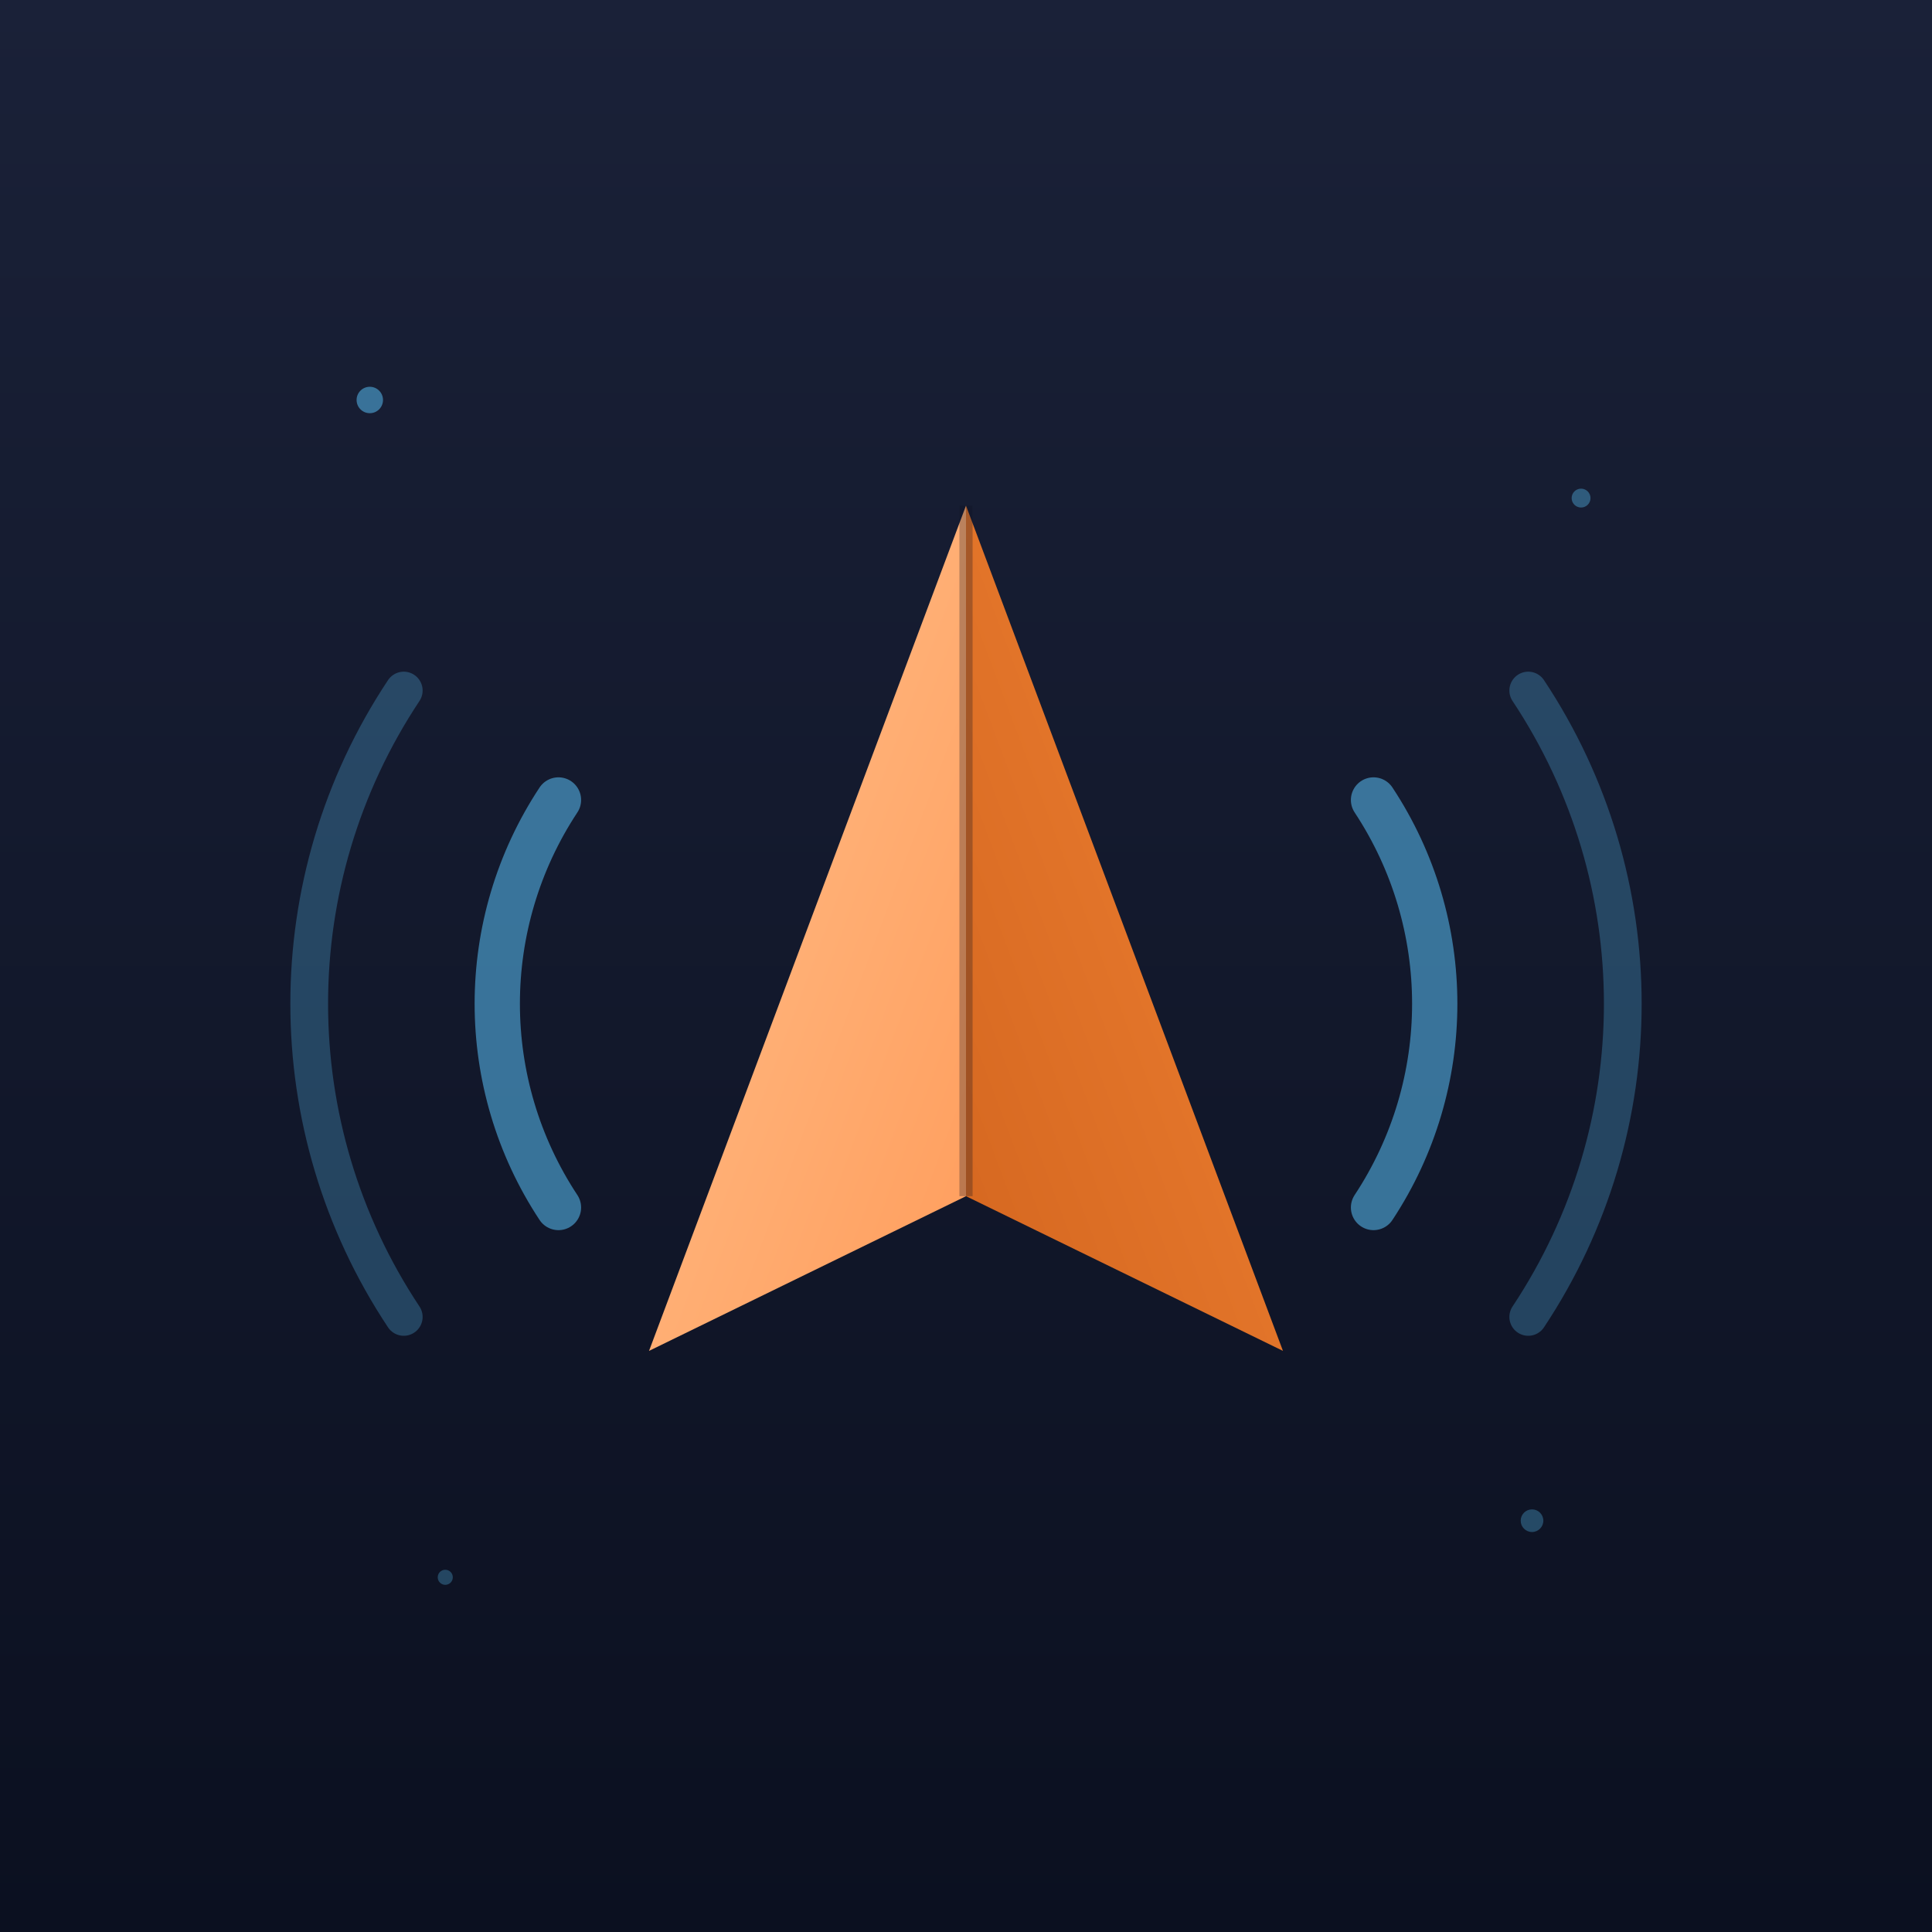
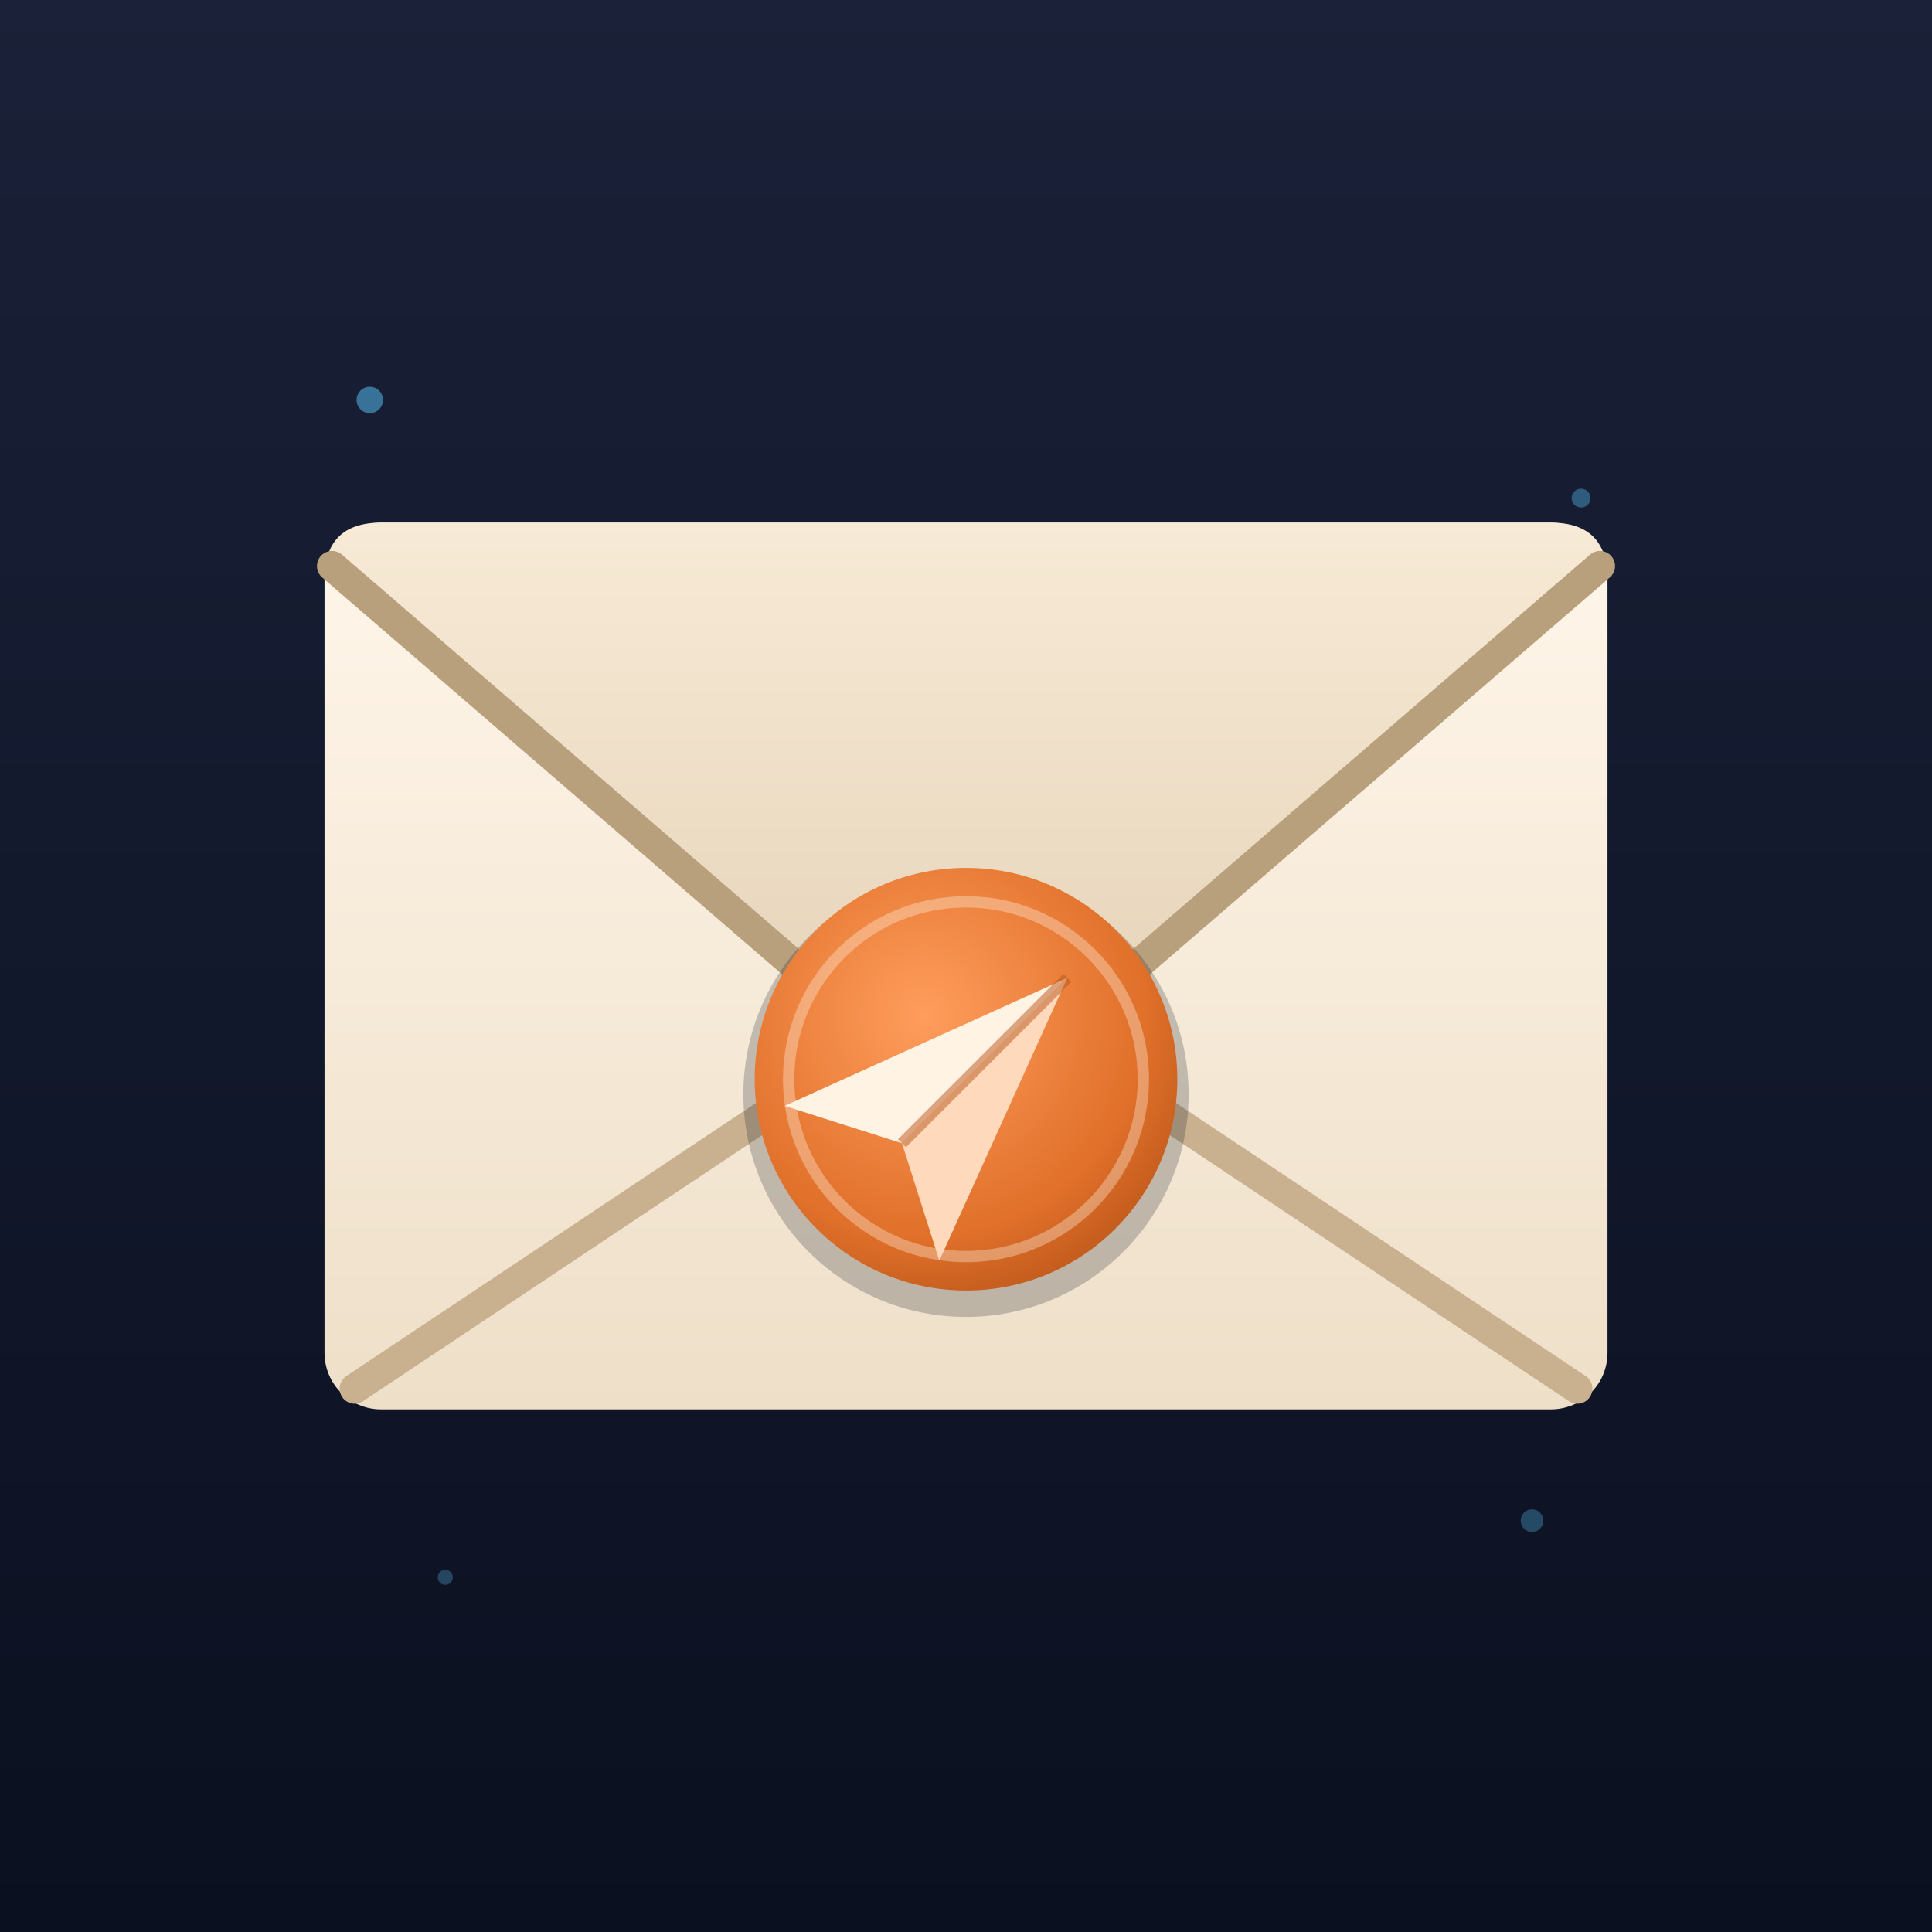
<svg xmlns="http://www.w3.org/2000/svg" viewBox="0 0 1024 1024" width="1024" height="1024">
  <defs>
    <linearGradient id="sky" x1="0" y1="0" x2="0" y2="1">
      <stop offset="0%" stop-color="#1A2138" />
      <stop offset="100%" stop-color="#0B1020" />
    </linearGradient>
-     <linearGradient id="wingLeft" x1="0" y1="0" x2="1" y2="1">
-       <stop offset="0%" stop-color="#FFC08C" />
-       <stop offset="100%" stop-color="#FF9D5C" />
+     <linearGradient id="paper" x1="0" y1="0" x2="0" y2="1">
+       <stop offset="0%" stop-color="#FFF6EA" />
+       <stop offset="100%" stop-color="#EEDFC8" />
    </linearGradient>
-     <linearGradient id="wingRight" x1="1" y1="0" x2="0" y2="1">
-       <stop offset="0%" stop-color="#F08234" />
-       <stop offset="100%" stop-color="#D4661F" />
+     <linearGradient id="flap" x1="0" y1="0" x2="0" y2="1">
+       <stop offset="0%" stop-color="#F7EAD6" />
+       <stop offset="100%" stop-color="#E3D0B4" />
    </linearGradient>
+     <radialGradient id="wax" cx="0.4" cy="0.35" r="0.75">
+       <stop offset="0%" stop-color="#FF9D5C" />
+       <stop offset="70%" stop-color="#E0702A" />
+       <stop offset="100%" stop-color="#B85418" />
+     </radialGradient>
  </defs>
  <rect width="1024" height="1024" fill="url(#sky)" />
  <circle cx="196" cy="212" r="7" fill="#5CC8FF" opacity="0.5" />
  <circle cx="838" cy="264" r="5" fill="#5CC8FF" opacity="0.36" />
  <circle cx="812" cy="806" r="6" fill="#5CC8FF" opacity="0.3" />
  <circle cx="236" cy="836" r="4" fill="#5CC8FF" opacity="0.28" />
-   <g fill="none" stroke="#5CC8FF" stroke-linecap="round">
-     <path d="M296 424a196 196 0 0 0 0 216" stroke-width="24" opacity="0.52" />
-     <path d="M214 366a300 300 0 0 0 0 332" stroke-width="20" opacity="0.26" />
-     <path d="M728 424a196 196 0 0 1 0 216" stroke-width="24" opacity="0.52" />
-     <path d="M810 366a300 300 0 0 1 0 332" stroke-width="20" opacity="0.26" />
-   </g>
-   <g>
-     <path d="M512 268 L512 634 L344 716 Z" fill="url(#wingLeft)" />
-     <path d="M512 268 L680 716 L512 634 Z" fill="url(#wingRight)" />
-     <path d="M512 268 L512 634" stroke="#0B1020" stroke-width="7" opacity="0.28" />
+   <rect x="172" y="277" width="680" height="470" rx="30" fill="url(#paper)" />
+   <path d="M188 736 L512 520 L836 736" fill="none" stroke="#C9B18F" stroke-width="16" stroke-linejoin="round" stroke-linecap="round" />
+   <path d="M172 307 Q172 277 202 277 L822 277 Q852 277 852 307 L512 590 Z" fill="url(#flap)" />
+   <path d="M176 300 L512 590 L848 300" fill="none" stroke="#B9A07C" stroke-width="16" stroke-linejoin="round" stroke-linecap="round" />
+   <circle cx="512" cy="580" r="118" fill="#0B1020" opacity="0.22" />
+   <circle cx="512" cy="572" r="112" fill="url(#wax)" />
+   <circle cx="512" cy="572" r="94" fill="none" stroke="#FFF3E4" stroke-width="6" opacity="0.35" />
+   <g transform="translate(512 572) rotate(45)">
+     <path d="M0 -76 L0 48 L-58 78 Z" fill="#FFF3E4" />
+     <path d="M0 -76 L58 78 L0 48 Z" fill="#FFD9BC" />
+     <path d="M0 -76 L0 48" stroke="#B85418" stroke-width="6" opacity="0.5" />
  </g>
</svg>
